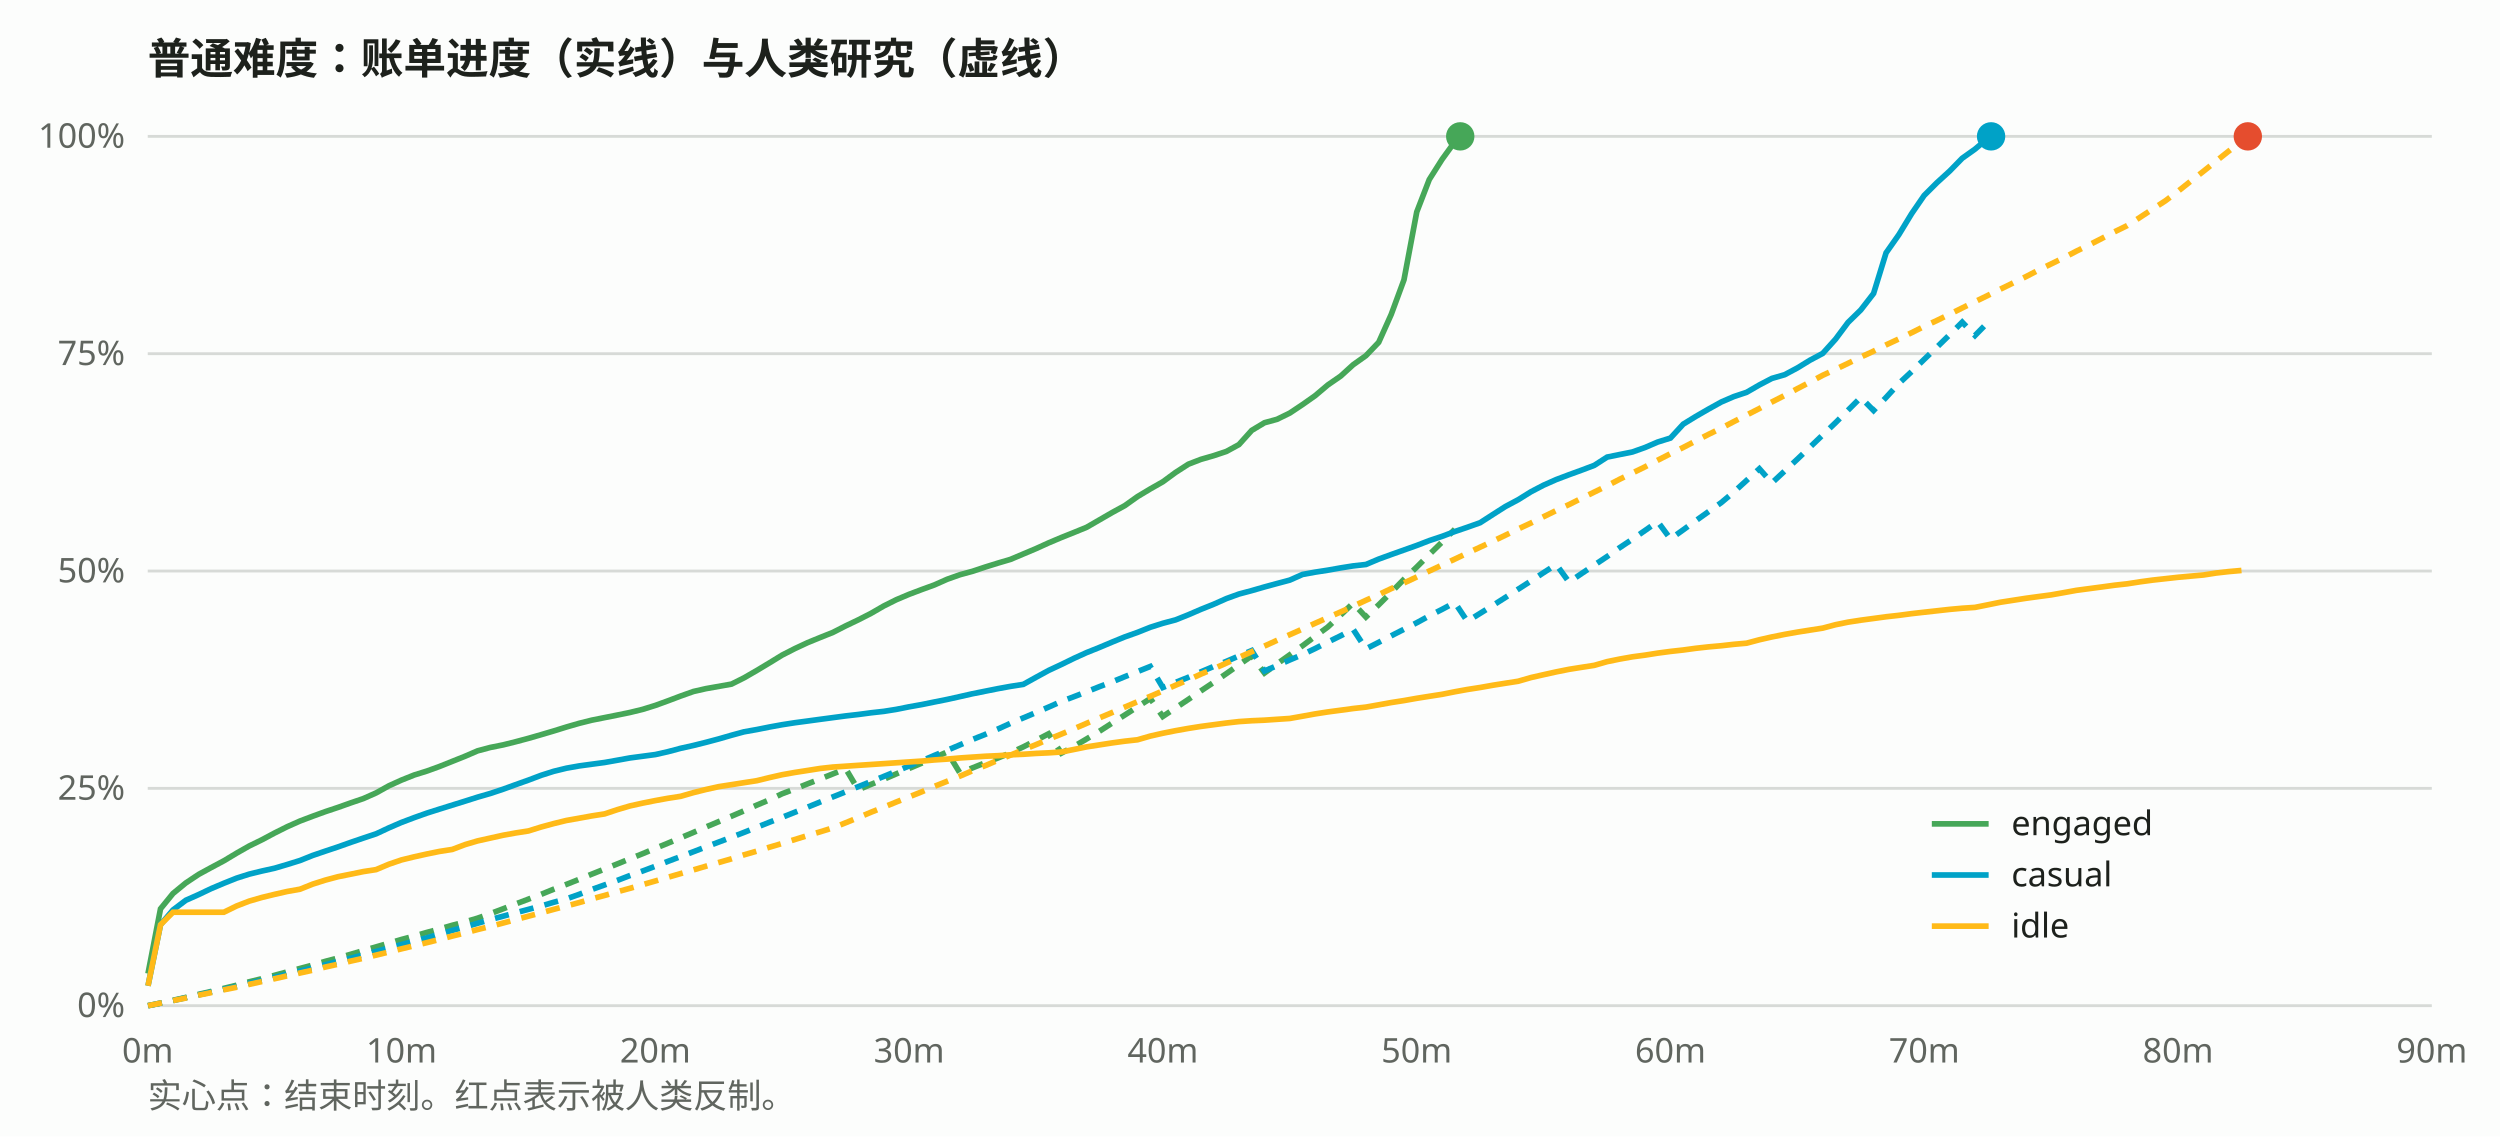
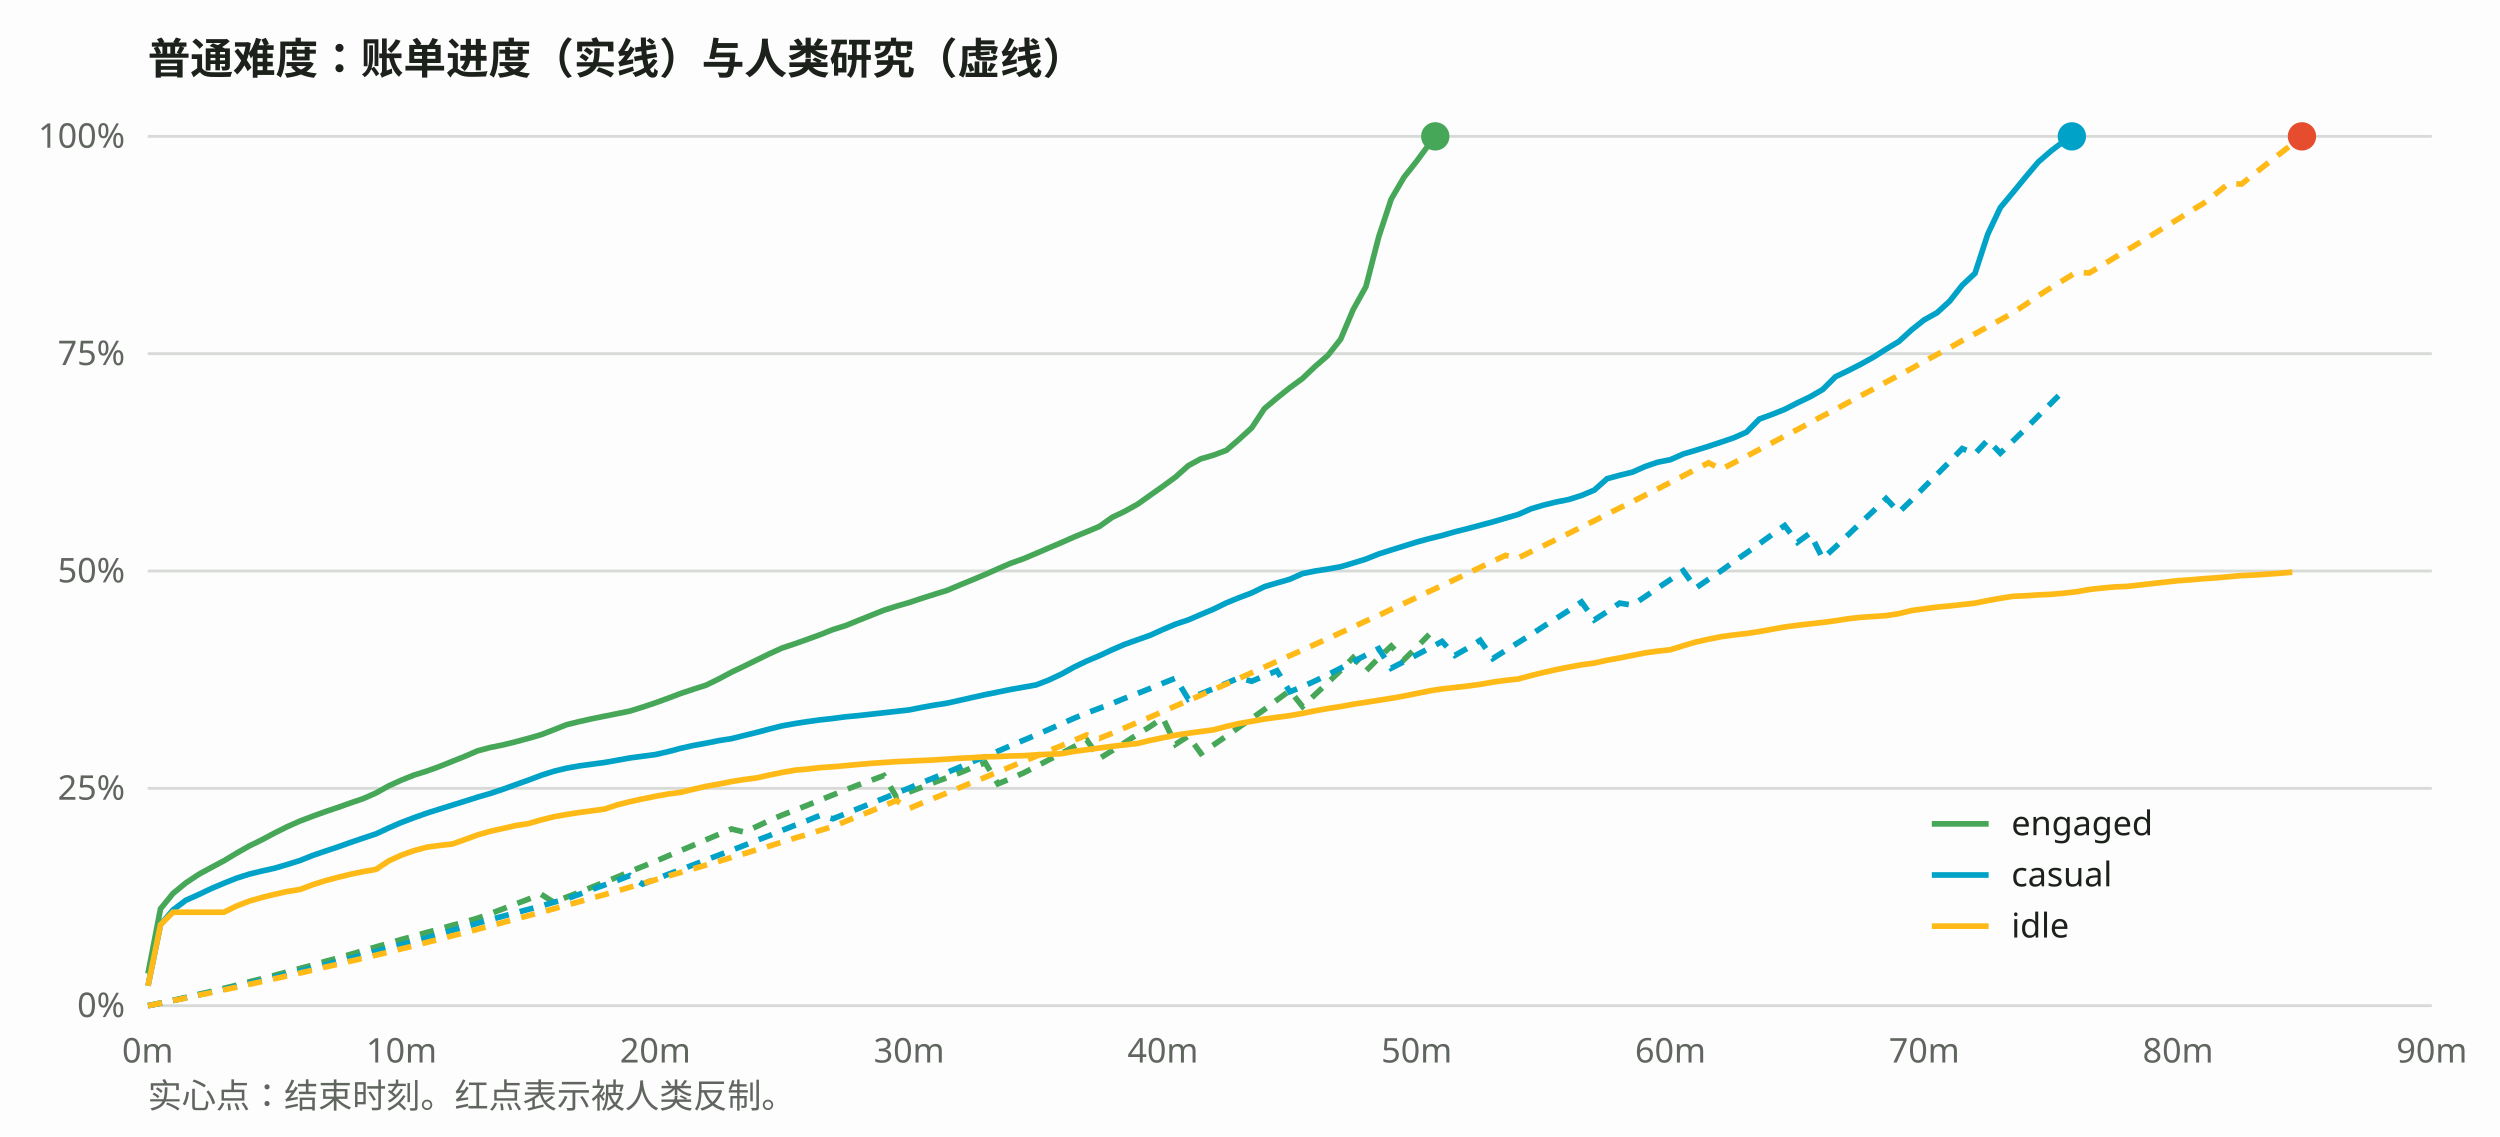
<svg xmlns="http://www.w3.org/2000/svg" viewBox="0 0 880 400" font-family="system-ui, sans-serif" font-size="12">
  <rect width="880" height="400" fill="#fcfdfc" />
  <text x="52" y="26" font-size="15" font-weight="600" fill="#1d211c">普通难度：账单进度（实线）与人类研究（虚线）</text>
  <line x1="52" x2="856" y1="354" y2="354" stroke="#d7dad7" />
  <text x="44" y="358" text-anchor="end" fill="#60655f">0%</text>
  <line x1="52" x2="856" y1="277.5" y2="277.5" stroke="#d7dad7" />
  <text x="44" y="281.5" text-anchor="end" fill="#60655f">25%</text>
  <line x1="52" x2="856" y1="201" y2="201" stroke="#d7dad7" />
  <text x="44" y="205" text-anchor="end" fill="#60655f">50%</text>
  <line x1="52" x2="856" y1="124.5" y2="124.5" stroke="#d7dad7" />
  <text x="44" y="128.5" text-anchor="end" fill="#60655f">75%</text>
  <line x1="52" x2="856" y1="48" y2="48" stroke="#d7dad7" />
  <text x="44" y="52" text-anchor="end" fill="#60655f">100%</text>
  <text x="52" y="374" text-anchor="middle" fill="#60655f">0m</text>
  <text x="141.333" y="374" text-anchor="middle" fill="#60655f">10m</text>
  <text x="230.667" y="374" text-anchor="middle" fill="#60655f">20m</text>
  <text x="320" y="374" text-anchor="middle" fill="#60655f">30m</text>
  <text x="409.333" y="374" text-anchor="middle" fill="#60655f">40m</text>
  <text x="498.667" y="374" text-anchor="middle" fill="#60655f">50m</text>
  <text x="588" y="374" text-anchor="middle" fill="#60655f">60m</text>
  <text x="677.333" y="374" text-anchor="middle" fill="#60655f">70m</text>
  <text x="766.667" y="374" text-anchor="middle" fill="#60655f">80m</text>
  <text x="856" y="374" text-anchor="middle" fill="#60655f">90m</text>
-   <polyline points="52.1,342.7 56.5,319.9 60.9,314.5 65.4,310.8 69.9,307.8 74.3,305.4 78.8,303.0 83.3,300.3 87.7,297.8 92.2,295.6 96.7,293.2 101.1,291.0 105.6,289.0 110.1,287.3 114.5,285.7 119.0,284.2 123.5,282.6 127.9,281.1 132.4,279.1 136.9,276.6 141.3,274.6 145.8,272.8 150.3,271.4 154.7,269.8 159.2,268.0 163.7,266.2 168.1,264.3 172.6,263.1 177.1,262.2 181.5,261.1 186.0,259.9 190.5,258.6 194.9,257.3 199.4,255.9 203.9,254.6 208.3,253.5 212.8,252.6 217.3,251.7 221.7,250.8 226.2,249.7 230.7,248.3 235.1,246.7 239.6,245.0 244.1,243.4 248.5,242.4 253.0,241.6 257.5,240.8 261.9,238.6 266.4,236.0 270.9,233.3 275.3,230.6 279.8,228.3 284.3,226.2 288.7,224.4 293.2,222.6 297.7,220.3 302.1,218.2 306.6,215.9 311.1,213.3 315.5,211.1 320.0,209.2 324.5,207.5 328.9,205.9 333.4,203.9 337.9,202.3 342.3,201.1 346.8,199.6 351.3,198.2 355.7,196.9 360.2,195.0 364.7,193.1 369.1,191.1 373.6,189.2 378.1,187.4 382.5,185.6 387.0,183.0 391.5,180.4 395.9,178.0 400.4,174.8 404.9,172.1 409.3,169.6 413.8,166.3 418.3,163.4 422.7,161.7 427.2,160.4 431.7,158.9 436.1,156.5 440.6,151.5 445.1,148.8 449.5,147.6 454.0,145.4 458.5,142.4 462.9,139.3 467.4,135.5 471.9,132.4 476.3,128.4 480.8,125.2 485.3,120.5 489.7,110.7 494.2,98.5 498.7,74.6 503.1,63.2 507.6,56.1 512.1,49.9" fill="none" stroke="#46a758" stroke-width="2" />
-   <polyline points="52.1,354.0 56.5,353.1 60.9,352.1 65.4,351.1 69.9,350.0 74.3,349.0 78.8,347.9 83.3,346.8 87.7,345.6 92.2,344.5 96.7,343.3 101.1,342.1 105.6,340.9 110.1,339.7 114.5,338.4 119.0,337.2 123.5,335.9 127.9,334.6 132.4,333.3 136.9,332.0 141.3,330.7 145.8,329.5 150.3,328.2 154.7,327.0 159.2,325.7 163.7,324.5 168.1,323.2 172.6,321.6 177.1,319.9 181.5,318.2 186.0,316.5 190.5,314.8 194.9,313.0 199.4,311.3 203.9,309.5 208.3,307.7 212.8,305.9 217.3,304.1 221.7,302.3 226.2,300.5 230.7,298.6 235.1,296.8 239.6,294.9 244.1,293.0 248.5,291.1 253.0,289.2 257.5,287.3 261.9,285.4 266.4,283.4 270.9,281.5 275.3,279.4 279.8,277.7 284.3,275.9 288.7,274.2 293.2,272.4 297.7,270.6 302.1,278.0 306.6,276.1 311.1,274.3 315.5,272.4 320.0,270.5 324.5,268.6 328.9,266.7 333.4,264.7 337.9,272.1 342.3,270.3 346.8,268.5 351.3,266.8 355.7,265.0 360.2,262.9 364.7,260.6 369.1,258.3 373.6,265.1 378.1,262.7 382.5,260.1 387.0,257.4 391.5,254.5 395.9,251.7 400.4,248.8 404.9,245.9 409.3,252.2 413.8,249.2 418.3,246.2 422.7,243.2 427.2,240.2 431.7,237.1 436.1,234.0 440.6,230.9 445.1,236.9 449.5,233.7 454.0,230.5 458.5,227.3 462.9,224.0 467.4,220.7 471.9,216.5 476.3,212.3 480.8,217.2 485.3,212.9 489.7,208.5 494.2,203.9 498.7,199.6 503.1,195.2 507.6,190.8 512.1,186.3" fill="none" stroke="#46a758" stroke-width="2" stroke-dasharray="5 4" />
-   <circle cx="514.002" cy="48" r="5" fill="#46a758" />
+   <polyline points="52.1,342.7 56.5,319.9 60.9,314.5 65.4,310.8 69.9,307.8 74.3,305.4 78.8,303.0 83.3,300.3 87.7,297.8 92.2,295.6 96.7,293.2 101.1,291.0 105.6,289.0 110.1,287.3 114.5,285.7 119.0,284.2 123.5,282.6 127.9,281.1 132.4,279.1 136.9,276.6 141.3,274.6 145.8,272.8 150.3,271.4 154.7,269.8 159.2,268.0 163.7,266.2 168.1,264.3 172.6,263.1 177.1,262.2 181.5,261.1 186.0,259.9 190.5,258.6 194.9,256.9 199.4,255.1 203.9,254.0 208.3,253.0 212.8,252.1 217.3,251.2 221.7,250.3 226.2,248.9 230.7,247.4 235.1,245.8 239.6,244.1 244.1,242.6 248.5,241.2 253.0,239.0 257.5,236.6 261.9,234.5 266.4,232.3 270.9,230.1 275.3,228.1 279.8,226.6 284.3,225.0 288.7,223.4 293.2,221.6 297.7,220.2 302.1,218.4 306.6,216.6 311.1,214.8 315.5,213.4 320.0,212.1 324.5,210.6 328.9,209.2 333.4,207.8 337.9,205.9 342.3,204.1 346.8,202.2 351.3,200.2 355.7,198.3 360.2,196.7 364.7,194.8 369.1,192.9 373.6,191.0 378.1,189.0 382.5,187.2 387.0,185.3 391.5,182.1 395.9,180.0 400.4,177.5 404.9,174.3 409.3,171.2 413.8,167.9 418.3,163.9 422.7,161.5 427.2,160.2 431.7,158.5 436.1,154.7 440.6,150.6 445.1,143.8 449.5,140.1 454.0,136.5 458.5,133.2 462.9,129.0 467.4,125.1 471.9,119.4 476.3,109.0 480.8,100.9 485.3,83.4 489.7,70.1 494.2,62.4 498.7,56.7 503.1,50.7" fill="none" stroke="#46a758" stroke-width="2" />
+   <polyline points="52.1,354.0 56.5,353.1 60.9,352.1 65.4,351.1 69.9,350.0 74.3,349.0 78.8,347.9 83.3,346.8 87.7,345.6 92.2,344.5 96.7,343.3 101.1,342.1 105.6,340.9 110.1,339.7 114.5,338.4 119.0,337.2 123.5,335.9 127.9,334.6 132.4,333.3 136.9,332.0 141.3,330.7 145.8,329.5 150.3,328.2 154.7,327.0 159.2,325.7 163.7,324.5 168.1,323.2 172.6,321.6 177.1,319.9 181.5,318.2 186.0,316.5 190.5,314.8 194.9,317.6 199.4,315.8 203.9,314.1 208.3,312.3 212.8,310.5 217.3,308.7 221.7,306.8 226.2,305.0 230.7,303.2 235.1,301.3 239.6,299.4 244.1,297.5 248.5,295.6 253.0,293.7 257.5,291.8 261.9,292.9 266.4,290.9 270.9,288.8 275.3,286.9 279.8,285.2 284.3,283.4 288.7,281.6 293.2,279.8 297.7,278.0 302.1,276.3 306.6,274.7 311.1,273.0 315.5,280.5 320.0,278.8 324.5,277.1 328.9,275.4 333.4,273.7 337.9,272.0 342.3,270.2 346.8,268.5 351.3,275.9 355.7,274.1 360.2,272.1 364.7,269.8 369.1,267.5 373.6,265.2 378.1,262.8 382.5,260.4 387.0,267.0 391.5,264.2 395.9,261.4 400.4,258.5 404.9,255.7 409.3,252.7 413.8,262.0 418.3,259.1 422.7,265.2 427.2,262.2 431.7,259.1 436.1,256.0 440.6,252.9 445.1,249.7 449.5,246.4 454.0,243.1 458.5,248.7 462.9,244.5 467.4,240.3 471.9,236.0 476.3,231.5 480.8,236.2 485.3,231.6 489.7,227.4 494.2,232.2 498.7,227.8 503.1,223.3" fill="none" stroke="#46a758" stroke-width="2" stroke-dasharray="5 4" />
+   <circle cx="505.218" cy="48" r="5" fill="#46a758" />
  <line x1="680" x2="700" y1="290" y2="290" stroke="#46a758" stroke-width="2" />
  <text x="708" y="294" fill="#1d211c">engaged</text>
-   <polyline points="52.1,347.0 56.5,325.5 60.9,320.3 65.4,316.9 69.9,314.9 74.3,312.8 78.8,310.9 83.3,309.1 87.7,307.7 92.2,306.6 96.7,305.6 101.1,304.3 105.6,302.9 110.1,301.1 114.5,299.6 119.0,298.1 123.5,296.5 127.9,295.0 132.4,293.5 136.9,291.4 141.3,289.5 145.8,287.8 150.3,286.2 154.7,284.8 159.2,283.4 163.7,282.0 168.1,280.6 172.6,279.3 177.1,277.8 181.5,276.2 186.0,274.6 190.5,272.9 194.9,271.5 199.4,270.4 203.9,269.6 208.3,269.0 212.8,268.4 217.3,267.6 221.7,266.8 226.2,266.2 230.7,265.6 235.1,264.6 239.6,263.4 244.1,262.4 248.5,261.3 253.0,260.1 257.5,258.8 261.9,257.6 266.4,256.8 270.9,255.9 275.3,255.1 279.8,254.4 284.3,253.8 288.7,253.2 293.2,252.6 297.7,252.0 302.1,251.5 306.6,250.9 311.1,250.4 315.5,249.7 320.0,248.8 324.5,248.0 328.9,247.1 333.4,246.2 337.9,245.2 342.3,244.2 346.8,243.3 351.3,242.4 355.7,241.6 360.2,240.9 364.7,238.4 369.1,236.0 373.6,233.9 378.1,231.7 382.5,229.7 387.0,227.9 391.5,226.0 395.9,224.2 400.4,222.6 404.9,220.8 409.3,219.4 413.8,218.2 418.3,216.4 422.7,214.5 427.2,212.7 431.7,210.7 436.1,209.1 440.6,207.9 445.1,206.6 449.5,205.4 454.0,204.2 458.5,202.2 462.9,201.4 467.4,200.7 471.9,199.9 476.3,199.2 480.8,198.7 485.3,196.8 489.7,195.2 494.2,193.6 498.7,192.0 503.1,190.3 507.6,188.8 512.1,187.1 516.5,185.6 521.0,184.0 525.5,181.1 529.9,178.3 534.4,175.9 538.9,173.1 543.3,170.8 547.8,168.8 552.3,167.1 556.7,165.5 561.2,163.8 565.7,160.9 570.1,160.0 574.6,159.1 579.1,157.5 583.5,155.6 588.0,154.2 592.5,149.3 596.9,146.6 601.4,144.0 605.9,141.5 610.3,139.6 614.8,138.1 619.3,135.5 623.7,133.2 628.2,131.9 632.7,129.5 637.1,126.8 641.6,124.4 646.1,119.4 650.5,113.5 655.0,109.1 659.5,103.3 663.9,89.0 668.4,82.6 672.9,75.2 677.3,68.8 681.8,64.3 686.3,60.2 690.7,55.7 695.2,52.5 699.7,48.7" fill="none" stroke="#00a2c7" stroke-width="2" />
-   <polyline points="52.1,354.0 56.5,353.1 60.9,352.2 65.4,351.2 69.9,350.2 74.3,349.2 78.8,348.2 83.3,347.2 87.7,346.1 92.2,345.1 96.7,344.0 101.1,342.9 105.6,341.8 110.1,340.7 114.5,339.6 119.0,338.4 123.5,337.3 127.9,336.1 132.4,334.9 136.9,333.7 141.3,332.5 145.8,331.3 150.3,330.1 154.7,328.8 159.2,327.5 163.7,326.3 168.1,325.0 172.6,323.7 177.1,322.5 181.5,321.3 186.0,320.1 190.5,318.9 194.9,317.6 199.4,316.4 203.9,314.8 208.3,313.1 212.8,311.5 217.3,309.9 221.7,308.2 226.2,306.6 230.7,304.9 235.1,303.2 239.6,301.5 244.1,299.8 248.5,298.1 253.0,296.4 257.5,294.7 261.9,293.0 266.4,291.2 270.9,289.4 275.3,287.7 279.8,285.9 284.3,284.1 288.7,282.3 293.2,280.5 297.7,278.7 302.1,276.9 306.6,275.1 311.1,273.3 315.5,271.5 320.0,269.6 324.5,267.8 328.9,265.9 333.4,264.1 337.9,262.2 342.3,260.3 346.8,258.5 351.3,256.6 355.7,254.6 360.2,252.7 364.7,250.8 369.1,248.9 373.6,246.9 378.1,245.2 382.5,243.5 387.0,241.7 391.5,240.0 395.9,238.2 400.4,236.4 404.9,234.6 409.3,242.0 413.8,240.2 418.3,238.4 422.7,236.5 427.2,234.6 431.7,232.8 436.1,230.9 440.6,229.0 445.1,236.2 449.5,234.3 454.0,232.3 458.5,230.4 462.9,228.3 467.4,226.0 471.9,223.8 476.3,221.5 480.8,228.4 485.3,226.1 489.7,223.8 494.2,221.5 498.7,219.2 503.1,216.8 507.6,214.5 512.1,212.1 516.5,218.7 521.0,215.9 525.5,213.1 529.9,210.3 534.4,207.4 538.9,204.5 543.3,201.6 547.8,198.7 552.3,204.9 556.7,201.9 561.2,198.9 565.7,195.9 570.1,192.8 574.6,189.8 579.1,186.7 583.5,183.6 588.0,189.7 592.5,186.5 596.9,183.3 601.4,180.1 605.9,176.9 610.3,173.2 614.8,169.1 619.3,165.0 623.7,170.0 628.2,165.8 632.7,161.6 637.1,157.4 641.6,153.1 646.1,148.8 650.5,144.4 655.0,139.9 659.5,144.5 663.9,139.9 668.4,135.0 672.9,130.8 677.3,126.5 681.8,122.2 686.3,117.8 690.7,113.4 695.2,118.1 699.7,113.5" fill="none" stroke="#00a2c7" stroke-width="2" stroke-dasharray="5 4" />
-   <circle cx="700.858" cy="48" r="5" fill="#00a2c7" />
+   <polyline points="52.1,347.0 56.5,325.5 60.9,320.3 65.4,316.9 69.9,314.9 74.3,312.8 78.8,310.9 83.3,309.1 87.7,307.7 92.2,306.6 96.7,305.6 101.1,304.3 105.6,302.9 110.1,301.1 114.5,299.6 119.0,298.1 123.5,296.5 127.9,295.0 132.4,293.5 136.9,291.4 141.3,289.5 145.8,287.8 150.3,286.2 154.7,284.8 159.2,283.4 163.7,282.0 168.1,280.6 172.6,279.3 177.1,277.8 181.5,276.2 186.0,274.6 190.5,272.9 194.9,271.5 199.4,270.4 203.9,269.6 208.3,269.0 212.8,268.4 217.3,267.6 221.7,266.8 226.2,266.2 230.7,265.6 235.1,264.6 239.6,263.4 244.1,262.4 248.5,261.6 253.0,260.7 257.5,260.0 261.9,258.9 266.4,257.8 270.9,256.6 275.3,255.5 279.8,254.7 284.3,254.0 288.7,253.4 293.2,252.9 297.7,252.3 302.1,251.9 306.6,251.4 311.1,250.9 315.5,250.4 320.0,249.9 324.5,249.0 328.9,248.2 333.4,247.5 337.9,246.5 342.3,245.5 346.8,244.5 351.3,243.6 355.7,242.7 360.2,241.9 364.7,241.1 369.1,239.4 373.6,237.3 378.1,234.8 382.5,232.7 387.0,230.8 391.5,228.7 395.9,226.8 400.4,225.2 404.9,223.6 409.3,221.6 413.8,219.7 418.3,218.2 422.7,216.3 427.2,214.4 431.7,212.2 436.1,210.4 440.6,208.7 445.1,206.5 449.5,205.2 454.0,203.9 458.5,201.9 462.9,201.0 467.4,200.3 471.9,199.5 476.3,198.2 480.8,196.8 485.3,195.0 489.7,193.6 494.2,192.2 498.7,190.8 503.1,189.6 507.6,188.5 512.1,187.2 516.5,186.1 521.0,184.9 525.5,183.7 529.9,182.4 534.4,181.1 538.9,179.1 543.3,177.8 547.8,176.7 552.3,175.8 556.7,174.4 561.2,172.5 565.7,168.5 570.1,167.3 574.6,166.2 579.1,164.2 583.5,162.7 588.0,161.8 592.5,159.8 596.9,158.5 601.4,157.1 605.9,155.6 610.3,154.1 614.8,152.1 619.3,147.5 623.7,145.9 628.2,144.1 632.7,141.8 637.1,139.7 641.6,137.1 646.1,132.6 650.5,130.5 655.0,128.2 659.5,125.7 663.9,122.9 668.4,120.2 672.9,116.1 677.3,112.6 681.8,110.1 686.3,106.0 690.7,100.4 695.2,96.2 699.7,82.4 704.1,73.1 708.6,67.7 713.1,62.2 717.5,57.0 722.0,53.1 726.5,49.7" fill="none" stroke="#00a2c7" stroke-width="2" />
+   <polyline points="52.1,354.0 56.5,353.1 60.9,352.2 65.4,351.2 69.9,350.2 74.3,349.2 78.8,348.2 83.3,347.2 87.7,346.1 92.2,345.1 96.7,344.0 101.1,342.9 105.6,341.8 110.1,340.7 114.5,339.6 119.0,338.4 123.5,337.3 127.9,336.1 132.4,334.9 136.9,333.7 141.3,332.5 145.8,331.3 150.3,330.1 154.7,328.8 159.2,327.5 163.7,326.3 168.1,325.0 172.6,323.7 177.1,322.5 181.5,321.3 186.0,320.1 190.5,318.9 194.9,317.6 199.4,316.4 203.9,314.8 208.3,313.1 212.8,311.5 217.3,309.9 221.7,308.2 226.2,311.2 230.7,309.5 235.1,307.8 239.6,306.1 244.1,304.4 248.5,302.7 253.0,301.0 257.5,299.3 261.9,297.6 266.4,295.8 270.9,294.1 275.3,292.3 279.8,290.5 284.3,288.8 288.7,287.0 293.2,288.2 297.7,286.4 302.1,284.6 306.6,282.8 311.1,281.0 315.5,279.2 320.0,277.4 324.5,275.5 328.9,273.7 333.4,271.9 337.9,270.0 342.3,268.1 346.8,266.3 351.3,264.4 355.7,262.5 360.2,260.6 364.7,258.7 369.1,256.8 373.6,254.8 378.1,252.8 382.5,251.0 387.0,249.3 391.5,247.6 395.9,245.8 400.4,244.1 404.9,242.3 409.3,240.5 413.8,238.7 418.3,246.1 422.7,244.2 427.2,242.4 431.7,240.5 436.1,238.6 440.6,239.8 445.1,237.9 449.5,236.1 454.0,243.5 458.5,241.7 462.9,239.7 467.4,237.5 471.9,235.2 476.3,232.9 480.8,230.6 485.3,228.3 489.7,235.2 494.2,232.9 498.7,230.5 503.1,228.2 507.6,225.8 512.1,230.7 516.5,228.2 521.0,225.4 525.5,231.8 529.9,229.0 534.4,226.2 538.9,223.4 543.3,220.5 547.8,217.7 552.3,214.8 556.7,211.9 561.2,218.2 565.7,215.3 570.1,212.3 574.6,213.0 579.1,210.0 583.5,207.0 588.0,204.0 592.5,200.9 596.9,207.0 601.4,203.9 605.9,200.9 610.3,197.7 614.8,194.6 619.3,191.4 623.7,188.2 628.2,185.0 632.7,190.9 637.1,187.7 641.6,196.6 646.1,192.5 650.5,188.3 655.0,184.0 659.5,179.8 663.9,175.5 668.4,180.3 672.9,176.0 677.3,171.5 681.8,167.0 686.3,162.5 690.7,157.9 695.2,159.7 699.7,154.9 704.1,159.5 708.6,155.2 713.1,150.8 717.5,146.4 722.0,141.9 726.5,137.4" fill="none" stroke="#00a2c7" stroke-width="2" stroke-dasharray="5 4" />
+   <circle cx="729.296" cy="48" r="5" fill="#00a2c7" />
  <line x1="680" x2="700" y1="308" y2="308" stroke="#00a2c7" stroke-width="2" />
  <text x="708" y="312" fill="#1d211c">casual</text>
-   <polyline points="52.1,347.0 56.5,325.5 60.9,321.1 65.4,321.1 69.9,321.1 74.3,321.1 78.8,321.1 83.3,318.9 87.7,317.2 92.2,315.9 96.7,314.8 101.1,313.8 105.6,313.0 110.1,311.2 114.5,309.8 119.0,308.6 123.5,307.7 127.9,306.8 132.4,306.1 136.9,304.2 141.3,302.7 145.8,301.6 150.3,300.6 154.7,299.7 159.2,299.0 163.7,297.3 168.1,296.0 172.6,295.0 177.1,294.0 181.5,293.2 186.0,292.5 190.5,291.1 194.9,289.9 199.4,288.8 203.9,288.0 208.3,287.2 212.8,286.5 217.3,285.0 221.7,283.7 226.2,282.7 230.7,281.8 235.1,281.0 239.6,280.3 244.1,279.0 248.5,277.9 253.0,276.9 257.5,276.2 261.9,275.5 266.4,274.8 270.9,273.7 275.3,272.7 279.8,271.9 284.3,271.2 288.7,270.5 293.2,270.0 297.7,269.7 302.1,269.4 306.6,269.1 311.1,268.8 315.5,268.5 320.0,268.2 324.5,267.9 328.9,267.5 333.4,267.2 337.9,266.8 342.3,266.5 346.8,266.2 351.3,266.0 355.7,265.7 360.2,265.5 364.7,265.2 369.1,265.0 373.6,264.7 378.1,263.8 382.5,262.9 387.0,262.2 391.5,261.5 395.9,260.9 400.4,260.4 404.9,259.1 409.3,258.1 413.8,257.2 418.3,256.4 422.7,255.7 427.2,255.1 431.7,254.5 436.1,254.0 440.6,253.7 445.1,253.5 449.5,253.2 454.0,252.9 458.5,252.1 462.9,251.3 467.4,250.6 471.9,250.0 476.3,249.4 480.8,248.9 485.3,248.1 489.7,247.3 494.2,246.6 498.7,245.8 503.1,245.1 507.6,244.4 512.1,243.5 516.5,242.7 521.0,242.0 525.5,241.2 529.9,240.5 534.4,239.8 538.9,238.5 543.3,237.5 547.8,236.5 552.3,235.6 556.7,234.9 561.2,234.2 565.7,232.9 570.1,232.0 574.6,231.2 579.1,230.6 583.5,229.9 588.0,229.3 592.5,228.8 596.9,228.2 601.4,227.7 605.9,227.3 610.3,226.8 614.8,226.4 619.3,225.2 623.7,224.2 628.2,223.3 632.7,222.5 637.1,221.8 641.6,221.1 646.1,219.9 650.5,219.0 655.0,218.3 659.5,217.7 663.9,217.1 668.4,216.6 672.9,216.0 677.3,215.5 681.8,215.0 686.3,214.5 690.7,214.1 695.2,213.8 699.7,212.9 704.1,212.0 708.6,211.3 713.1,210.6 717.5,210.0 722.0,209.4 726.5,208.6 730.9,207.8 735.4,207.2 739.9,206.6 744.3,206.0 748.8,205.5 753.3,204.8 757.7,204.2 762.2,203.7 766.7,203.2 771.1,202.8 775.6,202.4 780.1,201.7 784.5,201.2 789.0,200.8" fill="none" stroke="#ffba18" stroke-width="2" />
-   <polyline points="52.1,354.0 56.5,353.1 60.9,352.2 65.4,351.3 69.9,350.3 74.3,349.4 78.8,348.4 83.3,347.5 87.7,346.5 92.2,345.5 96.7,344.5 101.1,343.5 105.6,342.5 110.1,341.5 114.5,340.4 119.0,339.4 123.5,338.3 127.9,337.3 132.4,336.2 136.9,335.1 141.3,334.0 145.8,332.9 150.3,331.8 154.7,330.7 159.2,329.5 163.7,328.4 168.1,327.2 172.6,326.1 177.1,324.9 181.5,323.7 186.0,322.5 190.5,321.3 194.9,320.1 199.4,318.9 203.9,317.7 208.3,316.4 212.8,315.2 217.3,313.9 221.7,312.7 226.2,311.4 230.7,310.1 235.1,308.8 239.6,307.5 244.1,306.2 248.5,304.9 253.0,303.6 257.5,302.3 261.9,300.9 266.4,299.6 270.9,298.2 275.3,296.9 279.8,295.5 284.3,294.1 288.7,292.8 293.2,291.4 297.7,289.6 302.1,287.8 306.6,285.9 311.1,284.1 315.5,282.3 320.0,280.5 324.5,278.7 328.9,276.8 333.4,275.0 337.9,273.2 342.3,271.3 346.8,269.5 351.3,267.6 355.7,265.8 360.2,263.9 364.7,262.1 369.1,260.2 373.6,258.4 378.1,256.5 382.5,254.6 387.0,252.7 391.5,250.8 395.9,248.9 400.4,247.0 404.9,245.1 409.3,243.2 413.8,241.2 418.3,239.3 422.7,237.3 427.2,235.4 431.7,233.4 436.1,231.4 440.6,229.4 445.1,227.4 449.5,225.4 454.0,223.4 458.5,221.4 462.9,219.4 467.4,217.4 471.9,215.4 476.3,213.4 480.8,211.3 485.3,209.3 489.7,207.2 494.2,205.2 498.7,203.1 503.1,201.0 507.6,198.9 512.1,196.8 516.5,194.7 521.0,192.6 525.5,190.5 529.9,188.4 534.4,186.2 538.9,184.1 543.3,181.9 547.8,179.7 552.3,177.6 556.7,175.4 561.2,173.2 565.7,171.0 570.1,168.7 574.6,166.5 579.1,164.3 583.5,162.0 588.0,159.7 592.5,157.5 596.9,155.2 601.4,152.9 605.9,150.7 610.3,148.4 614.8,146.1 619.3,143.8 623.7,141.5 628.2,139.2 632.7,136.8 637.1,134.5 641.6,132.1 646.1,130.0 650.5,127.9 655.0,125.7 659.5,123.6 663.9,121.4 668.4,119.3 672.9,117.1 677.3,114.9 681.8,112.8 686.3,110.6 690.7,108.4 695.2,106.2 699.7,104.0 704.1,101.8 708.6,99.6 713.1,97.4 717.5,95.1 722.0,92.9 726.5,90.7 730.9,88.4 735.4,86.2 739.9,83.9 744.3,81.6 748.8,79.4 753.3,76.5 757.7,73.6 762.2,70.7 766.7,67.3 771.1,63.8 775.6,60.3 780.1,56.7 784.5,53.2 789.0,49.7" fill="none" stroke="#ffba18" stroke-width="2" stroke-dasharray="5 4" />
-   <circle cx="791.233" cy="48" r="5" fill="#e54d2e" />
+   <polyline points="52.1,347.0 56.5,325.5 60.9,321.1 65.4,321.1 69.9,321.1 74.3,321.1 78.8,321.1 83.3,318.9 87.7,317.2 92.2,315.9 96.7,314.8 101.1,313.8 105.6,313.1 110.1,311.4 114.5,310.0 119.0,308.8 123.5,307.7 127.9,306.8 132.4,306.0 136.9,303.0 141.3,301.0 145.8,299.4 150.3,298.2 154.7,297.6 159.2,297.1 163.7,295.5 168.1,293.9 172.6,292.6 177.1,291.6 181.5,290.6 186.0,289.9 190.5,288.6 194.9,287.5 199.4,286.7 203.9,286.0 208.3,285.4 212.8,284.8 217.3,283.3 221.7,282.2 226.2,281.2 230.7,280.3 235.1,279.5 239.6,278.9 244.1,277.8 248.5,276.8 253.0,276.0 257.5,275.1 261.9,274.4 266.4,273.8 270.9,272.8 275.3,271.9 279.8,271.1 284.3,270.7 288.7,270.2 293.2,269.9 297.7,269.5 302.1,269.1 306.6,268.7 311.1,268.4 315.5,268.1 320.0,267.9 324.5,267.7 328.9,267.5 333.4,267.2 337.9,266.9 342.3,266.7 346.8,266.4 351.3,266.3 355.7,266.1 360.2,266.0 364.7,265.7 369.1,265.5 373.6,265.3 378.1,264.5 382.5,263.9 387.0,263.3 391.5,262.7 395.9,262.2 400.4,261.7 404.9,260.6 409.3,259.7 413.8,258.8 418.3,258.1 422.7,257.5 427.2,256.9 431.7,255.7 436.1,254.7 440.6,253.9 445.1,253.1 449.5,252.5 454.0,251.9 458.5,251.1 462.9,250.2 467.4,249.4 471.9,248.7 476.3,247.9 480.8,247.2 485.3,246.5 489.7,245.8 494.2,245.0 498.7,244.1 503.1,243.2 507.6,242.5 512.1,242.0 516.5,241.5 521.0,240.9 525.5,240.1 529.9,239.5 534.4,239.0 538.9,237.8 543.3,236.7 547.8,235.7 552.3,234.8 556.7,234.0 561.2,233.4 565.7,232.4 570.1,231.6 574.6,230.7 579.1,229.8 583.5,229.2 588.0,228.7 592.5,227.3 596.9,226.0 601.4,225.0 605.9,224.1 610.3,223.5 614.8,223.0 619.3,222.3 623.7,221.5 628.2,220.7 632.7,220.1 637.1,219.6 641.6,219.1 646.1,218.5 650.5,217.8 655.0,217.3 659.5,217.0 663.9,216.7 668.4,216.0 672.9,214.9 677.3,214.3 681.8,213.7 686.3,213.3 690.7,212.8 695.2,212.3 699.7,211.4 704.1,210.6 708.6,209.9 713.1,209.7 717.5,209.4 722.0,209.2 726.5,208.8 730.9,208.3 735.4,207.5 739.9,207.0 744.3,206.6 748.8,206.4 753.3,205.9 757.7,205.4 762.2,204.9 766.7,204.4 771.1,204.1 775.6,203.7 780.1,203.4 784.5,203.0 789.0,202.6 793.5,202.4 797.9,202.1 802.4,201.8 806.9,201.4" fill="none" stroke="#ffba18" stroke-width="2" />
+   <polyline points="52.1,354.0 56.5,353.1 60.9,352.2 65.4,351.3 69.9,350.3 74.3,349.4 78.8,348.4 83.3,347.5 87.7,346.5 92.2,345.5 96.7,344.5 101.1,343.5 105.6,342.5 110.1,341.5 114.5,340.4 119.0,339.4 123.5,338.3 127.9,337.3 132.4,336.2 136.9,335.1 141.3,334.0 145.8,332.9 150.3,331.7 154.7,330.6 159.2,329.4 163.7,328.3 168.1,327.1 172.6,325.9 177.1,324.7 181.5,323.5 186.0,322.3 190.5,321.1 194.9,319.9 199.4,318.6 203.9,317.4 208.3,316.1 212.8,314.9 217.3,313.6 221.7,312.3 226.2,311.0 230.7,309.7 235.1,308.4 239.6,307.1 244.1,305.8 248.5,304.5 253.0,303.2 257.5,301.8 261.9,300.5 266.4,299.1 270.9,297.8 275.3,296.4 279.8,295.0 284.3,293.7 288.7,292.3 293.2,290.9 297.7,289.1 302.1,287.3 306.6,285.5 311.1,283.6 315.5,281.8 320.0,284.6 324.5,282.7 328.9,280.9 333.4,279.1 337.9,277.2 342.3,275.4 346.8,273.6 351.3,271.7 355.7,269.9 360.2,268.0 364.7,266.2 369.1,264.3 373.6,262.5 378.1,260.6 382.5,258.7 387.0,259.9 391.5,258.1 395.9,256.2 400.4,254.3 404.9,252.4 409.3,250.5 413.8,248.5 418.3,246.6 422.7,244.7 427.2,242.7 431.7,240.8 436.1,238.8 440.6,236.8 445.1,234.8 449.5,232.8 454.0,230.8 458.5,228.8 462.9,226.8 467.4,224.8 471.9,222.7 476.3,220.7 480.8,218.6 485.3,216.6 489.7,214.5 494.2,212.4 498.7,210.3 503.1,208.2 507.6,206.1 512.1,204.0 516.5,201.9 521.0,199.7 525.5,197.6 529.9,195.5 534.4,196.4 538.9,194.2 543.3,192.1 547.8,189.9 552.3,187.7 556.7,185.5 561.2,183.3 565.7,181.0 570.1,178.8 574.6,176.6 579.1,174.3 583.5,172.1 588.0,169.8 592.5,167.5 596.9,165.2 601.4,162.9 605.9,165.2 610.3,162.9 614.8,160.6 619.3,158.2 623.7,155.9 628.2,153.5 632.7,151.2 637.1,148.8 641.6,146.4 646.1,144.1 650.5,141.7 655.0,139.3 659.5,136.9 663.9,134.5 668.4,132.1 672.9,129.7 677.3,127.2 681.8,124.8 686.3,122.4 690.7,119.9 695.2,117.5 699.7,115.0 704.1,112.6 708.6,110.1 713.1,107.1 717.5,104.1 722.0,101.2 726.5,98.5 730.9,95.8 735.4,96.1 739.9,93.4 744.3,90.7 748.8,88.0 753.3,85.3 757.7,82.6 762.2,79.8 766.7,77.1 771.1,74.3 775.6,71.6 780.1,68.1 784.5,64.6 789.0,64.8 793.5,61.2 797.9,57.7 802.4,54.2 806.9,50.7" fill="none" stroke="#ffba18" stroke-width="2" stroke-dasharray="5 4" />
+   <circle cx="810.291" cy="48" r="5" fill="#e54d2e" />
  <line x1="680" x2="700" y1="326" y2="326" stroke="#ffba18" stroke-width="2" />
  <text x="708" y="330" fill="#1d211c">idle</text>
  <text x="52" y="390" fill="#60655f">实心点：结束时刻。红点表示被人类反制。</text>
</svg>
